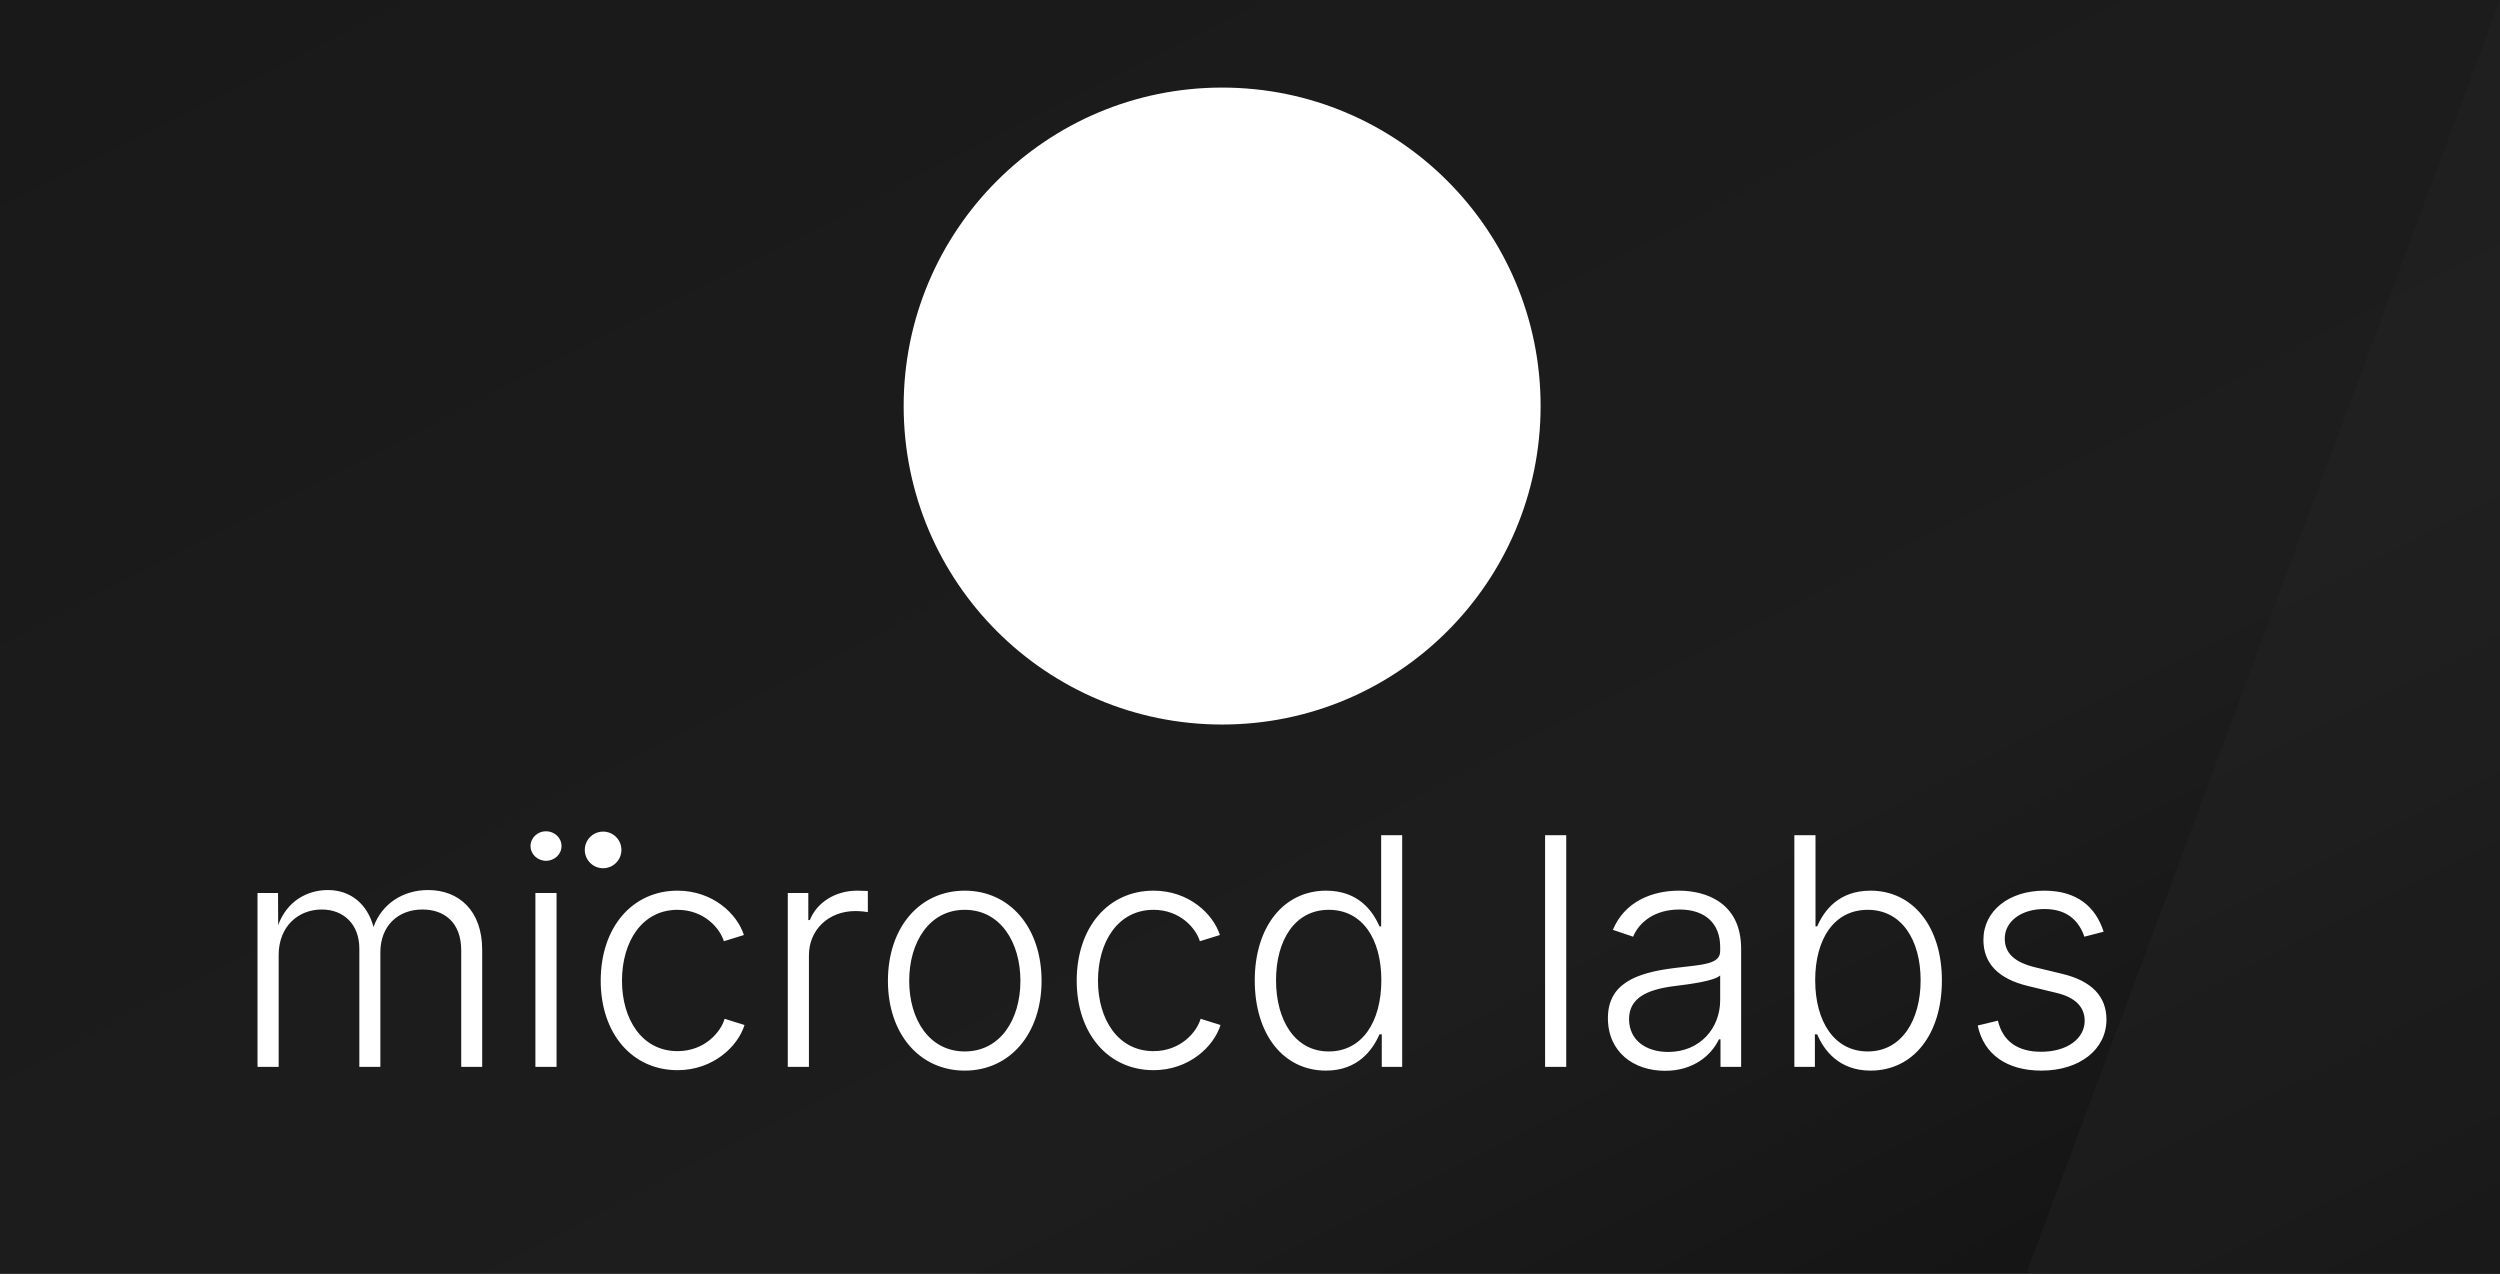
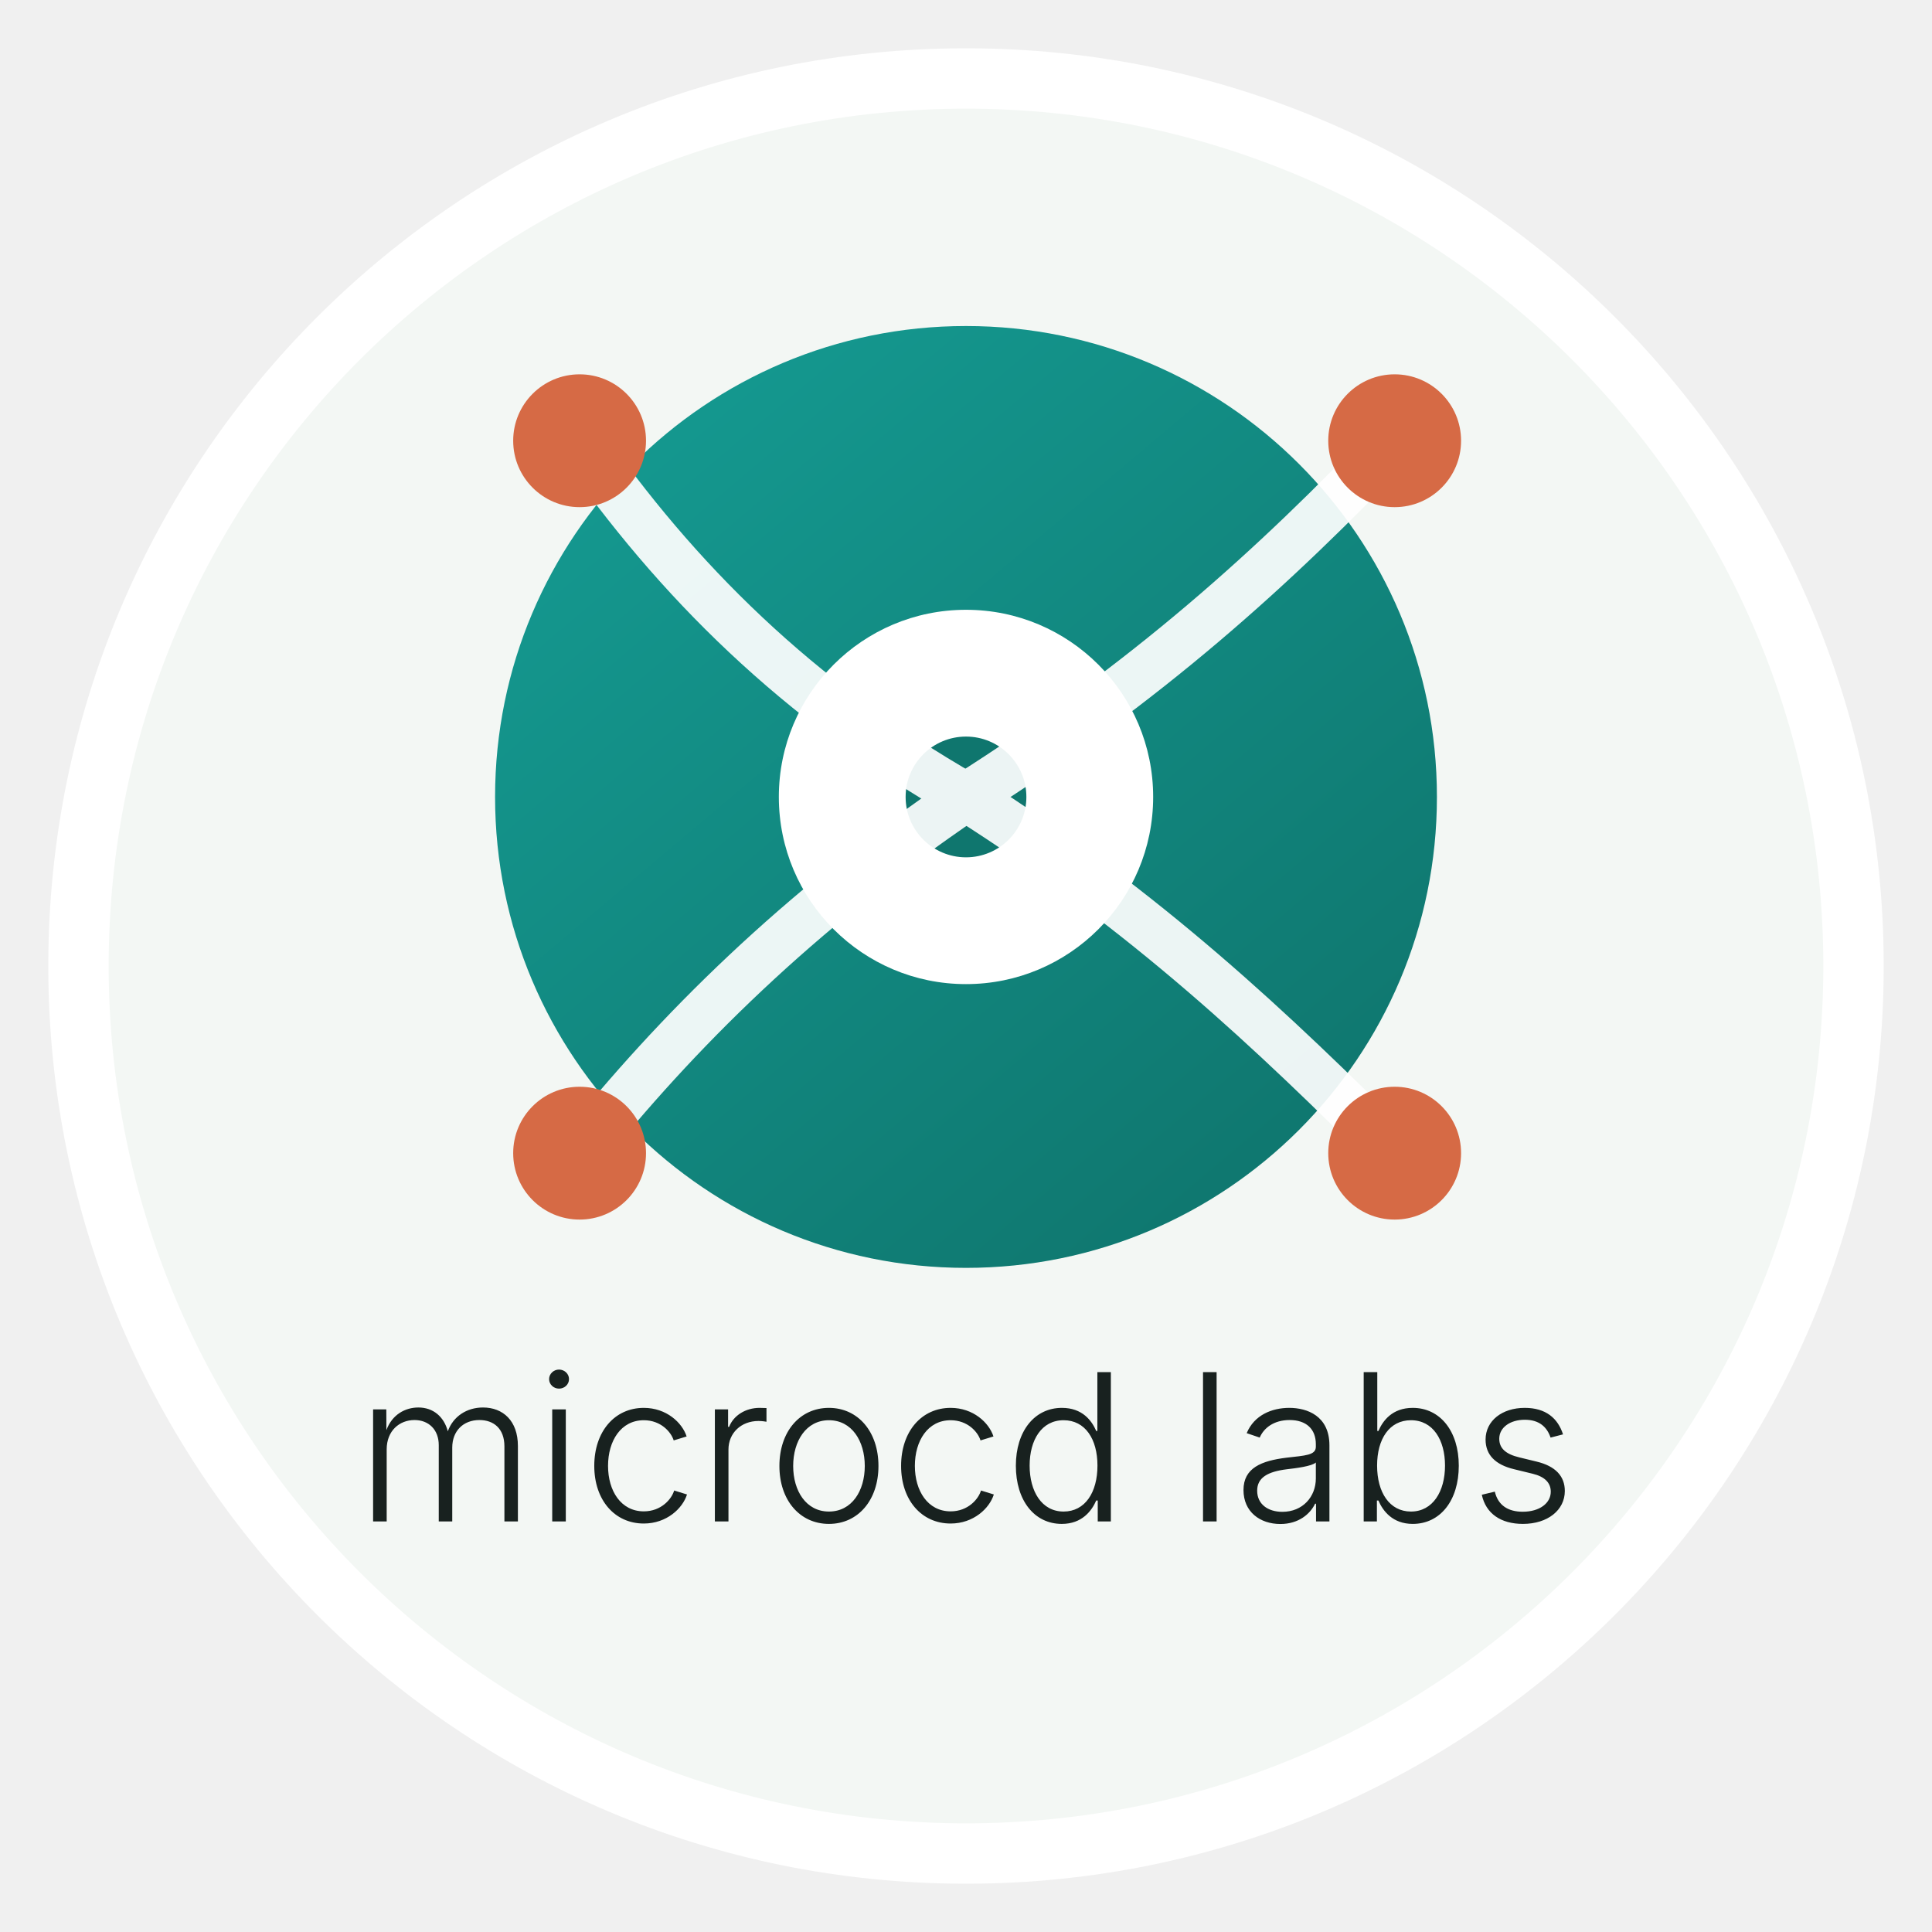
- <svg xmlns="http://www.w3.org/2000/svg" viewBox="0 0 628 320" role="img" aria-labelledby="title desc">
+ <svg xmlns="http://www.w3.org/2000/svg" viewBox="0 0 320 320" role="img" aria-labelledby="title desc">
  <defs>
-     <linearGradient id="bg" x1="0" y1="0" x2="1" y2="1">
-       <stop offset="0" stop-color="#191919" />
-       <stop offset="0.68" stop-color="#1d1d1d" />
-       <stop offset="1" stop-color="#111111" />
+     <linearGradient id="disc" x1="56" y1="42" x2="260" y2="284" gradientUnits="userSpaceOnUse">
+       <stop offset="0" stop-color="#16a39a" />
+       <stop offset="0.7" stop-color="#0f766e" />
+       <stop offset="1" stop-color="#0a4f4b" />
    </linearGradient>
  </defs>
-   <rect width="628" height="320" fill="url(#bg)" />
-   <path d="M628 0 509 320h119V0Z" fill="#242424" opacity=".42" />
-   <circle cx="307" cy="102" r="80" fill="#fff" />
-   <circle cx="151.5" cy="213.5" r="4.6" fill="#fff" />
-   <text x="58" y="268" fill="#fff" font-family="Inter, Helvetica Neue, Arial, sans-serif" font-size="80" font-weight="300" letter-spacing="0">microcd labs</text>
+   <circle cx="160" cy="160" r="152" fill="#ffffff" />
+   <circle cx="160" cy="160" r="142" fill="#f3f7f4" />
+   <circle cx="160" cy="132" r="78" fill="url(#disc)" />
+   <circle cx="160" cy="132" r="31" fill="#ffffff" />
+   <circle cx="160" cy="132" r="10" fill="#0f766e" />
+   <g fill="none" stroke="#ffffff" stroke-width="8" stroke-linecap="round" opacity="0.92">
+     <path d="M160 132 C132 116 112 96 96 73" />
+     <path d="M160 132 C190 113 211 94 231 73" />
+     <path d="M160 132 C132 151 112 171 96 191" />
+     <path d="M160 132 C190 151 211 171 231 191" />
+   </g>
+   <g fill="#d66a45">
+     <circle cx="96" cy="73" r="11" />
+     <circle cx="231" cy="73" r="11" />
+     <circle cx="96" cy="191" r="11" />
+     <circle cx="231" cy="191" r="11" />
+   </g>
+   <text x="160" y="252" fill="#18211f" text-anchor="middle" font-family="Inter, Helvetica Neue, Arial, sans-serif" font-size="34" font-weight="350" letter-spacing="0">microcd labs</text>
</svg>
